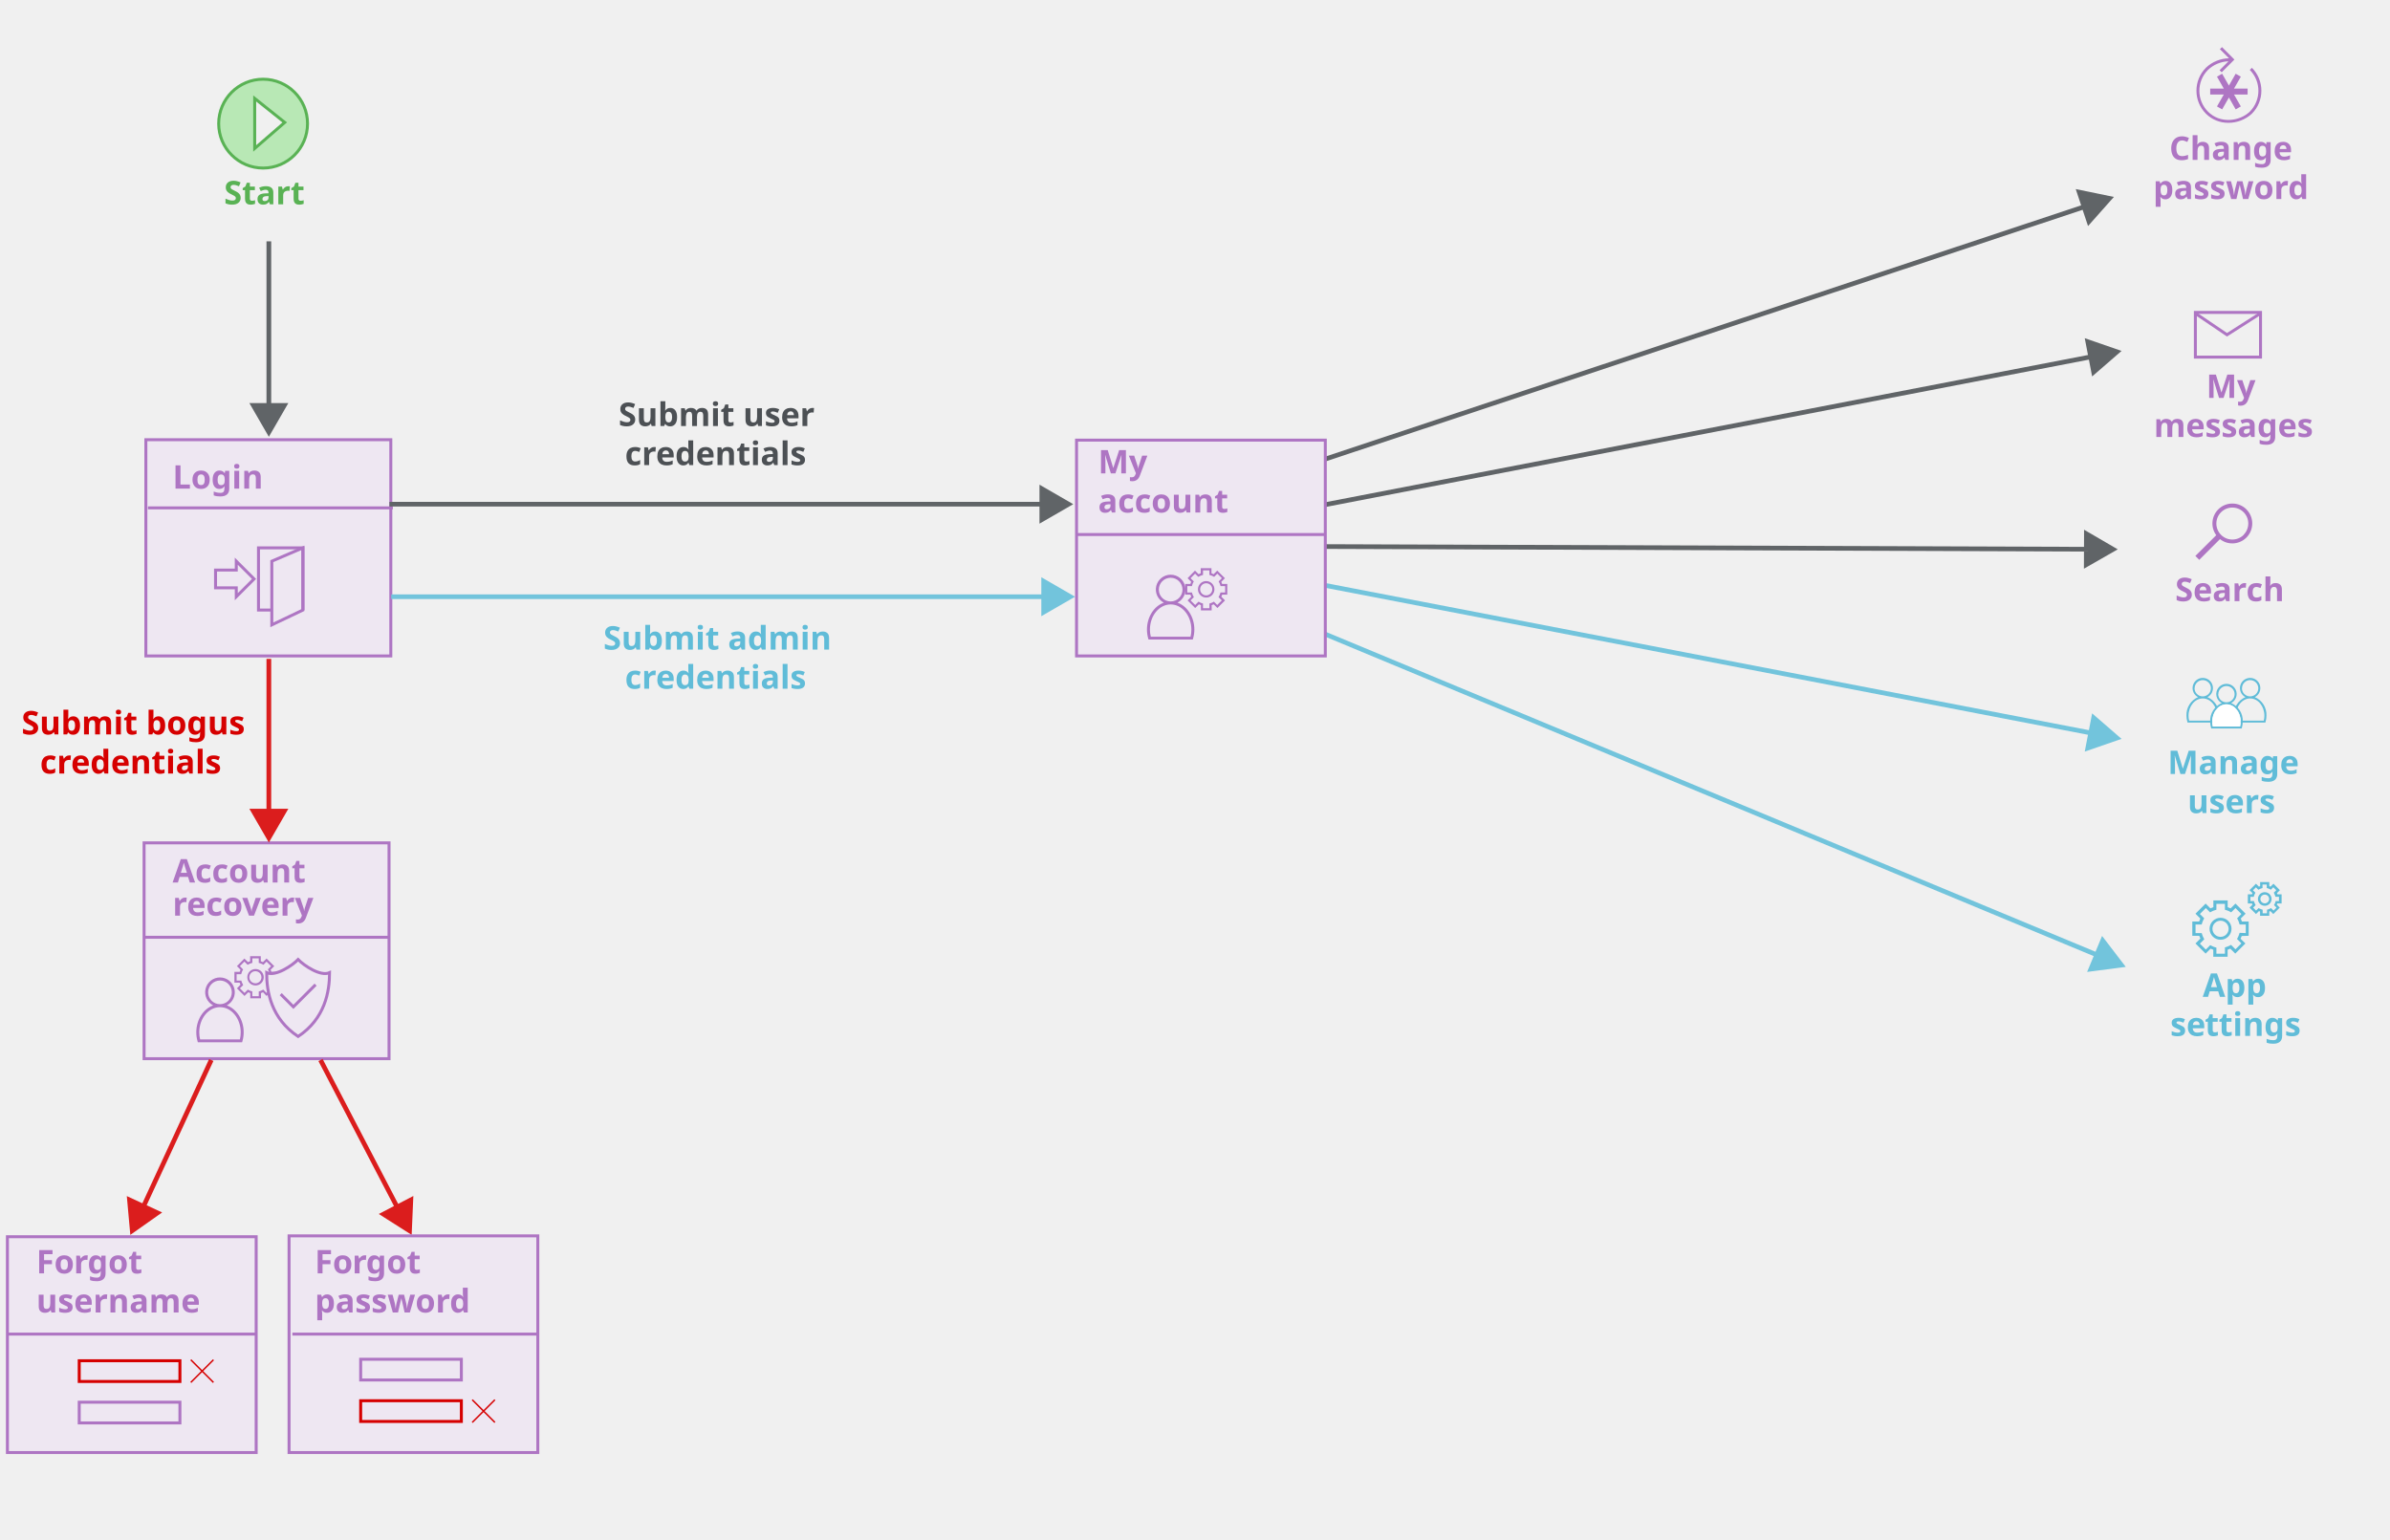
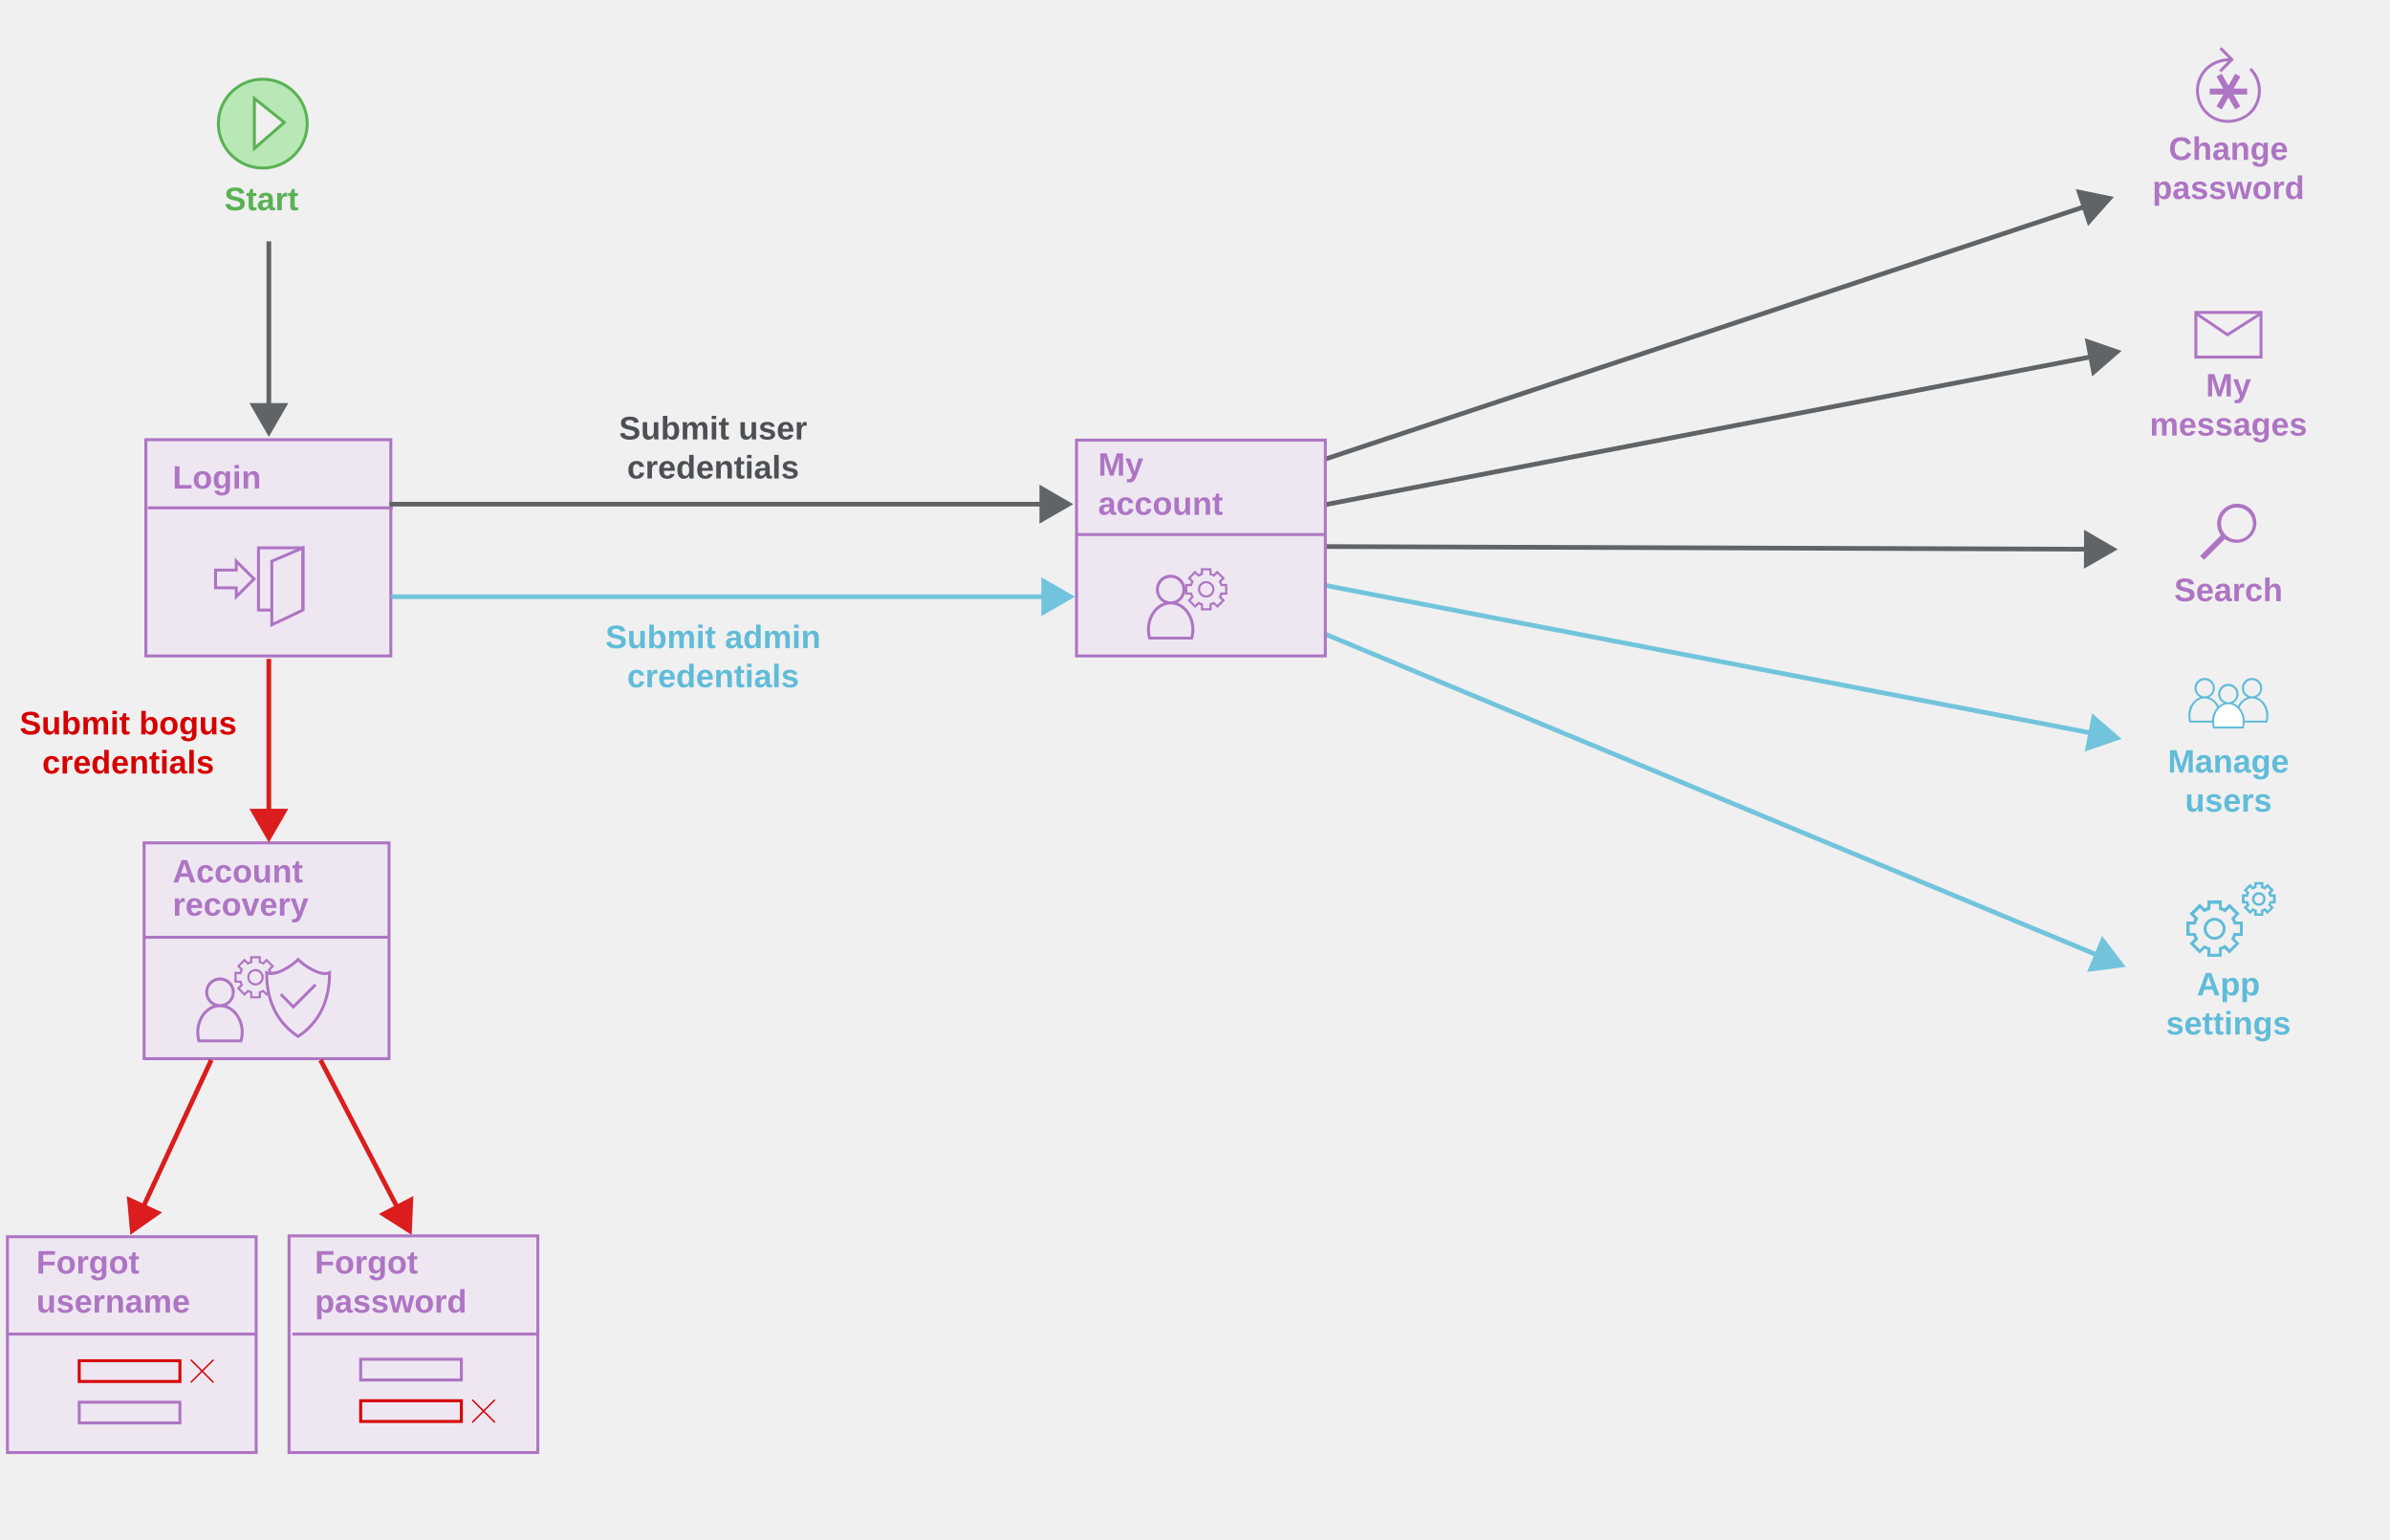
<svg xmlns="http://www.w3.org/2000/svg" width="807" height="520" viewBox="0 0 807 520">
-   <g>
-     <path d="M88.84,26.75a15,15,0,1,0,15,15A15,15,0,0,0,88.84,26.75ZM86,50.13V33.24l10.14,8.1Z" fill="#b8e8b5" stroke="#59b254" stroke-miterlimit="10" />
-     <polygon points="89.98 81.5 89.98 136.11 84.2 136.11 90.78 147.5 97.36 136.11 91.57 136.11 91.57 81.5 89.98 81.5" fill="#606467" />
-     <rect x="49.25" y="148.48" width="82.71" height="73.02" fill="#eee7f2" stroke="#ae75c3" stroke-miterlimit="10" />
-     <line x1="49.95" y1="171.5" x2="132.65" y2="171.5" fill="none" stroke="#ae75c3" stroke-miterlimit="10" />
-     <g>
-       <polyline points="91.78 206 87.28 206 87.28 185 102.28 185 102.28 206" fill="none" stroke="#ae75c3" stroke-miterlimit="10" />
-       <polygon points="102.28 206 91.78 211 91.78 189.5 102.28 185 102.28 206" fill="none" stroke="#ae75c3" stroke-miterlimit="10" />
-       <polygon points="79.78 189.5 85.78 195.5 79.78 201.5 79.78 198.5 72.78 198.5 72.78 192.5 79.78 192.5 79.78 189.5" fill="none" stroke="#ae75c3" stroke-miterlimit="10" />
-     </g>
-     <rect x="48.65" y="284.62" width="82.71" height="72.88" fill="#eee7f2" stroke="#ae75c3" stroke-miterlimit="10" />
-     <line x1="48.65" y1="316.5" x2="131.36" y2="316.5" fill="none" stroke="#ae75c3" stroke-miterlimit="10" />
-     <g>
-       <path d="M93.4,331.81v-3.62H91.66a4.51,4.51,0,0,0-.29-.72l1.23-1.22L90,323.68l-1.21,1.22a6.66,6.66,0,0,0-.73-.31v-1.71H84.46v1.71a5.78,5.78,0,0,0-.72.31l-1.22-1.22L80,326.25l1.22,1.22a5.7,5.7,0,0,0-.29.72H79.15v3.62h1.76a5.42,5.42,0,0,0,.29.7L80,333.75l2.56,2.57,1.26-1.25c.22.1.45.2.68.28v1.77h3.63v-1.77a7.1,7.1,0,0,0,.69-.28L90,336.32l2.57-2.57-1.25-1.24a4.7,4.7,0,0,0,.29-.7Zm-2.3-.73-.08.27a4.58,4.58,0,0,1-.44,1l-.13.24,1.11,1.11L90,335.29l-1.12-1.13-.24.14a5,5,0,0,1-1,.42l-.27.08v1.59H85.2V334.8l-.27-.08a5,5,0,0,1-1-.42l-.24-.14-1.13,1.13L81,333.75l1.12-1.11L82,332.4a5.69,5.69,0,0,1-.44-1l-.07-.27H79.89v-2.16h1.55l.08-.27a4.79,4.79,0,0,1,.43-1.07l.14-.24L81,326.25l1.53-1.54,1.09,1.09.24-.13a4.65,4.65,0,0,1,1.08-.45l.27-.08v-1.53h2.16v1.53l.27.08a4.55,4.55,0,0,1,1.07.44l.25.14L90,324.71l1.53,1.54-1.09,1.09.13.24a4.81,4.81,0,0,1,.44,1.07l.07.27h1.56v2.16Z" fill="#ae75c3" />
-       <path d="M86.28,327.22A2.78,2.78,0,1,0,89.06,330,2.79,2.79,0,0,0,86.28,327.22Zm0,4.83a2.05,2.05,0,1,1,2-2.05A2.05,2.05,0,0,1,86.28,332.05Z" fill="#ae75c3" />
-     </g>
-     <path d="M76.59,339.5a5,5,0,1,0-4.62,0c-3.29,1.18-5.69,4.81-5.69,9.1a11.26,11.26,0,0,0,.42,3l.11.36H81.75l.1-.36a10.89,10.89,0,0,0,.43-3C82.28,344.31,79.88,340.68,76.59,339.5Zm-6.31-4.4a4,4,0,1,1,4,4A4,4,0,0,1,70.28,335.1ZM81,351H67.57a10.3,10.3,0,0,1-.29-2.4c0-4.69,3.14-8.5,7-8.5s7,3.81,7,8.5A10.3,10.3,0,0,1,81,351Z" fill="#ae75c3" />
-     <polygon points="89.98 222.5 89.98 273.11 84.2 273.11 90.78 284.5 97.36 273.11 91.57 273.11 91.57 222.5 89.98 222.5" fill="#db1d1d" />
-     <polygon points="70.61 357.61 48.07 406.33 42.82 403.9 44 417 54.75 409.42 49.51 407 72.06 358.28 70.61 357.61" fill="#db1d1d" />
-     <polygon points="107.52 358.31 133.03 407.26 127.9 409.94 139 417 139.57 403.86 134.44 406.53 108.93 357.58 107.52 358.31" fill="#db1d1d" />
-     <rect x="2.5" y="417.62" width="84" height="72.88" fill="#eee7f2" stroke="#ae75c3" stroke-miterlimit="10" />
-     <line x1="2.5" y1="450.5" x2="86.5" y2="450.5" fill="none" stroke="#ae75c3" stroke-miterlimit="10" />
-     <rect x="26.75" y="459.5" width="34" height="7" fill="none" stroke="#d60000" stroke-miterlimit="10" />
-     <rect x="26.75" y="473.5" width="34" height="7" fill="none" stroke="#ae75c3" stroke-miterlimit="10" />
-     <polygon points="72.25 459.35 71.9 459 68.25 462.65 64.6 459 64.25 459.35 67.9 463 64.25 466.65 64.6 467 68.25 463.35 71.9 467 72.25 466.65 68.6 463 72.25 459.35" fill="#d60000" />
-     <rect x="97.6" y="417.33" width="84" height="73.17" fill="#eee7f2" stroke="#ae75c3" stroke-miterlimit="10" />
-     <line x1="98.73" y1="450.5" x2="181.6" y2="450.5" fill="none" stroke="#ae75c3" stroke-miterlimit="10" />
-     <rect x="121.78" y="473" width="34" height="7" fill="none" stroke="#d60000" stroke-miterlimit="10" />
-     <rect x="121.78" y="459" width="34" height="7" fill="none" stroke="#ae75c3" stroke-miterlimit="10" />
-     <polygon points="167.28 480.15 166.93 480.5 163.28 476.85 159.63 480.5 159.28 480.15 162.93 476.5 159.28 472.85 159.63 472.5 163.28 476.15 166.93 472.5 167.28 472.85 163.63 476.5 167.28 480.15" fill="#d60000" />
-     <polygon points="131.5 171.04 350.99 171.04 350.99 176.83 362.39 170.25 350.99 163.67 350.99 169.46 131.5 169.46 131.5 171.04" fill="#606467" />
-     <polygon points="132.11 202.29 351.61 202.29 351.61 208.08 363 201.5 351.61 194.92 351.61 200.71 132.11 200.71 132.11 202.29" fill="#72c4dc" />
-     <polygon points="430.85 195.28 705.02 248.12 703.93 253.8 716.36 249.5 706.42 240.89 705.33 246.56 431.15 193.72 430.85 195.28" fill="#72c4dc" />
-     <polygon points="431.2 208.23 706.95 322.86 704.73 328.2 717.78 326.5 709.78 316.05 707.56 321.39 431.81 206.77 431.2 208.23" fill="#72c4dc" />
-     <polygon points="431 185.29 703.67 186.25 703.65 192.04 715.07 185.5 703.7 178.88 703.68 184.67 431 183.71 431 185.29" fill="#606467" />
-     <polygon points="431.65 174.28 705.33 121.44 706.42 127.12 716.36 118.5 703.93 114.2 705.02 119.88 431.35 172.72 431.65 174.28" fill="#606467" />
-     <polygon points="431.25 161.25 703.21 70.85 705.04 76.33 713.77 66.5 700.89 63.85 702.71 69.34 430.75 159.75 431.25 161.25" fill="#606467" />
-     <g>
-       <path d="M100.66,350c9.07-6,10.62-15.16,10.62-21.55-3,1.4-8.58-2.35-10.62-4.44-1.94,2-7.59,5.84-10.62,4.44C90,334.83,91.58,344,100.66,350Z" fill="#eee7f2" stroke="#ae75c3" stroke-miterlimit="10" />
-       <polyline points="94.78 335.71 99.06 340 106.56 332.5" fill="#eee7f2" stroke="#ae75c3" stroke-miterlimit="10" />
-     </g>
-     <rect x="363.5" y="148.62" width="84" height="72.88" fill="#eee7f2" stroke="#ae75c3" stroke-miterlimit="10" />
-     <line x1="363.5" y1="180.5" x2="447.5" y2="180.5" fill="none" stroke="#ae75c3" stroke-miterlimit="10" />
-     <g>
-       <path d="M414.4,200.81v-3.62h-1.74a4.51,4.51,0,0,0-.29-.72l1.23-1.22L411,192.68l-1.21,1.22a6.66,6.66,0,0,0-.73-.31v-1.71h-3.63v1.71a5.78,5.78,0,0,0-.72.31l-1.22-1.22L401,195.25l1.22,1.22a5.7,5.7,0,0,0-.29.72h-1.74v3.62h1.76a5.42,5.42,0,0,0,.29.7L401,202.75l2.56,2.57,1.26-1.25c.22.1.45.2.68.28v1.77h3.63v-1.77a7.1,7.1,0,0,0,.69-.28l1.25,1.25,2.57-2.57-1.25-1.24a4.7,4.7,0,0,0,.29-.7Zm-2.3-.73-.08.27a4.58,4.58,0,0,1-.44,1.05l-.13.24,1.11,1.11L411,204.29l-1.12-1.13-.24.14a5,5,0,0,1-1,.42l-.27.08v1.59H406.2V203.8l-.27-.08a5,5,0,0,1-1-.42l-.24-.14-1.13,1.13L402,202.75l1.12-1.11-.14-.24a5.69,5.69,0,0,1-.44-1.05l-.07-.27h-1.57v-2.16h1.55l.08-.27a4.79,4.79,0,0,1,.43-1.07l.14-.24-1.1-1.09,1.53-1.54,1.09,1.09.24-.13a4.65,4.65,0,0,1,1.08-.45l.27-.08v-1.53h2.16v1.53l.27.08a4.55,4.55,0,0,1,1.07.44l.25.14,1.08-1.09,1.53,1.54-1.09,1.09.13.24a4.81,4.81,0,0,1,.44,1.07l.07.27h1.56v2.16Z" fill="#ae75c3" />
-       <path d="M407.28,196.22a2.78,2.78,0,1,0,2.78,2.78A2.79,2.79,0,0,0,407.28,196.22Zm0,4.83a2.05,2.05,0,1,1,2.05-2.05A2.05,2.05,0,0,1,407.28,201.05Z" fill="#ae75c3" />
-     </g>
-     <path d="M397.59,203.5a5,5,0,1,0-4.62,0c-3.29,1.18-5.69,4.81-5.69,9.1a11.26,11.26,0,0,0,.42,3l.11.36h14.94l.1-.36a10.89,10.89,0,0,0,.43-3C403.28,208.31,400.88,204.68,397.59,203.5Zm-6.31-4.4a4,4,0,1,1,4,4A4,4,0,0,1,391.28,199.1ZM402,215H388.57a10.3,10.3,0,0,1-.29-2.4c0-4.69,3.14-8.5,7-8.5s7,3.81,7,8.5A10.3,10.3,0,0,1,402,215Z" fill="#ae75c3" />
-     <path d="M760.37,22.9l-.71.71a10,10,0,0,1,0,14.09c-3.5,3.33-10,4.13-14.12,0a10,10,0,0,1,0-14.1,10.55,10.55,0,0,1,6.92-2.9l-3,3,.71.71,4.3-4.3-4.2-4.2-.71.7,3.07,3.07a11.6,11.6,0,0,0-7.78,3.19,11,11,0,0,0,0,15.52,10.56,10.56,0,0,0,7.57,3.08,11.7,11.7,0,0,0,7.94-3.07,11,11,0,0,0,0-15.53Z" fill="#ae75c3" />
-     <polygon points="758.92 29.92 754.33 29.92 756.63 25.89 754.89 24.9 752.61 28.9 750.32 24.9 748.58 25.89 750.88 29.92 746.29 29.92 746.29 31.92 750.88 31.92 748.58 35.94 750.32 36.94 752.61 32.93 754.89 36.94 756.63 35.94 754.33 31.92 758.92 31.92 758.92 29.92" fill="#ae75c3" />
-     <polygon points="763.28 120.59 741.28 120.59 741.28 108.96 741.28 105.5 763.28 105.5 763.28 120.59" fill="none" stroke="#ae75c3" stroke-miterlimit="10" />
-     <polyline points="763.28 105.81 751.96 113.04 741.28 105.81" fill="none" stroke="#ae75c3" stroke-miterlimit="10" />
-     <path d="M758.52,172a6.73,6.73,0,0,0-10.19,8.73l-7.05,7,1.31,1.32,7-7a6.73,6.73,0,0,0,8.9-10.07Zm-.93,8.61a5.4,5.4,0,1,1,0-7.63A5.39,5.39,0,0,1,757.59,180.56Z" fill="#ae75c3" />
-     <g>
-       <path d="M745.37,235.41a3.44,3.44,0,1,0-3.18,0,6.49,6.49,0,0,0-3.91,6.25,7.81,7.81,0,0,0,.29,2.09l.07.25h10.27l.08-.25a7.81,7.81,0,0,0,.29-2.09A6.49,6.49,0,0,0,745.37,235.41Zm-4.34-3a2.75,2.75,0,1,1,2.75,2.75A2.75,2.75,0,0,1,741,232.38Zm7.36,10.93h-9.22a6.59,6.59,0,0,1-.2-1.65c0-3.22,2.15-5.84,4.81-5.84s4.81,2.62,4.81,5.84A7.09,7.09,0,0,1,748.39,243.31Z" fill="#60bcd8" />
-       <path d="M761.37,235.41a3.44,3.44,0,1,0-3.18,0,6.49,6.49,0,0,0-3.91,6.25,7.81,7.81,0,0,0,.29,2.09l.07.25h10.27l.08-.25a7.81,7.81,0,0,0,.29-2.09A6.49,6.49,0,0,0,761.37,235.41Zm-4.34-3a2.75,2.75,0,1,1,2.75,2.75A2.75,2.75,0,0,1,757,232.38Zm7.36,10.93h-9.22a6.59,6.59,0,0,1-.2-1.65c0-3.22,2.15-5.84,4.81-5.84s4.81,2.62,4.81,5.84A7.09,7.09,0,0,1,764.39,243.31Z" fill="#60bcd8" />
-       <path d="M753.37,237.41a3.44,3.44,0,1,0-3.18,0,6.49,6.49,0,0,0-3.91,6.25,7.81,7.81,0,0,0,.29,2.09l.07.25h10.27l.08-.25a7.81,7.81,0,0,0,.29-2.09A6.49,6.49,0,0,0,753.37,237.41Zm-4.34-3a2.75,2.75,0,1,1,2.75,2.75A2.75,2.75,0,0,1,749,234.38Zm7.36,10.93h-9.22a6.59,6.59,0,0,1-.2-1.65c0-3.22,2.15-5.84,4.81-5.84s4.81,2.62,4.81,5.84A7.09,7.09,0,0,1,756.39,245.31Z" fill="#60bcd8" />
-       <path d="M756.39,245.31h-9.22a6.59,6.59,0,0,1-.2-1.65c0-3.22,2.15-5.84,4.81-5.84s4.81,2.62,4.81,5.84A7.09,7.09,0,0,1,756.39,245.31Z" fill="#fff" />
-     </g>
-     <g>
-       <path d="M759.28,316v-4.83H757a8,8,0,0,0-.39-1l1.64-1.63-3.43-3.42-1.62,1.62a6.71,6.71,0,0,0-1-.4v-2.29h-4.84v2.29a6.82,6.82,0,0,0-1,.4l-1.62-1.62-3.42,3.42,1.63,1.63a10.09,10.09,0,0,0-.38,1h-2.32V316h2.34a7.61,7.61,0,0,0,.39.93l-1.66,1.66,3.42,3.42,1.68-1.67a6.66,6.66,0,0,0,.91.37v2.37h4.84v-2.37a7.22,7.22,0,0,0,.91-.37l1.67,1.67,3.43-3.42L756.54,317a7.61,7.61,0,0,0,.39-.93Zm-3.07-1-.1.35a6.92,6.92,0,0,1-.59,1.4l-.18.32,1.48,1.49-2,2-1.49-1.5-.32.18a6.55,6.55,0,0,1-1.39.57l-.36.1v2.13h-2.88V320l-.36-.1a6.55,6.55,0,0,1-1.39-.57l-.32-.18-1.5,1.5-2-2,1.49-1.49-.18-.32a6.39,6.39,0,0,1-.59-1.4l-.1-.35h-2.09v-2.89h2.07l.1-.36a6.83,6.83,0,0,1,.58-1.42l.18-.32-1.46-1.46,2-2,1.45,1.45.32-.18a6.09,6.09,0,0,1,1.44-.6l.36-.1v-2h2.88v2l.36.1a6.63,6.63,0,0,1,1.43.59l.32.19,1.45-1.45,2,2-1.45,1.46.18.32a6.8,6.8,0,0,1,.57,1.42l.1.36h2.08v2.89Z" fill="#60bcd8" />
-       <path d="M749.78,309.92a3.71,3.71,0,1,0,3.71,3.71A3.71,3.71,0,0,0,749.78,309.92Zm0,6.44a2.73,2.73,0,1,1,2.73-2.73A2.73,2.73,0,0,1,749.78,316.36Z" fill="#60bcd8" />
-     </g>
-     <g>
-       <path d="M770.4,305.1V302H769a3.56,3.56,0,0,0-.17-.41l1-1-2.18-2.18-1,1c-.13-.07-.27-.12-.41-.18v-1.37h-3.09v1.37c-.14.06-.28.11-.41.18l-1-1-2.18,2.18,1,1c-.06.14-.12.27-.17.41H759v3.08h1.41c0,.14.1.27.16.4l-1,1,2.18,2.18,1-1a3,3,0,0,0,.38.15v1.43h3.09v-1.43a2.5,2.5,0,0,0,.38-.15l1,1,2.18-2.18-1-1c.06-.13.11-.26.16-.4Zm-2-.82-.09.3a3.66,3.66,0,0,1-.33.79l-.15.27.85.85-1,1-.86-.85-.27.15a4.12,4.12,0,0,1-.78.32l-.3.08v1.22H764v-1.22l-.3-.08a4,4,0,0,1-.79-.32l-.27-.15-.86.85-1-1,.85-.85-.16-.27a3.89,3.89,0,0,1-.33-.79l-.08-.3h-1.2v-1.44H761l.08-.3a3.62,3.62,0,0,1,.33-.81l.15-.27-.83-.83,1-1,.83.83.27-.15a3.46,3.46,0,0,1,.82-.34l.3-.09V298.7h1.44v1.16l.29.09a3.46,3.46,0,0,1,.82.34l.27.15.83-.83,1,1-.84.83.15.27a4.05,4.05,0,0,1,.33.81l.08.3h1.19v1.44Z" fill="#60bcd8" />
-       <path d="M764.72,301.27a2.3,2.3,0,1,0,2.29,2.29A2.3,2.3,0,0,0,764.72,301.27Zm1.47,2.29a1.48,1.48,0,1,1-1.47-1.47A1.47,1.47,0,0,1,766.19,303.56Z" fill="#60bcd8" />
-     </g>
-     <text transform="translate(7.27 248)" font-size="11" fill="#d60000" font-family="DroidSans-Bold, Droid Sans" font-weight="700">Submit bogus<tspan x="6.25" y="13.2">credentials</tspan>
-     </text>
-     <text transform="translate(732.49 54)" font-size="11" fill="#ae75c3" font-family="DroidSans-Bold, Droid Sans" font-weight="700">Change<tspan x="-5.46" y="13.2">password</tspan>
-     </text>
-     <text transform="translate(734.46 203)" font-size="11" fill="#ae75c3" font-family="DroidSans-Bold, Droid Sans" font-weight="700">Search</text>
-     <text transform="translate(75.64 69)" font-size="11" fill="#59b254" font-family="DroidSans-Bold, Droid Sans" font-weight="700">Start</text>
-     <text transform="translate(58.28 165)" font-size="11" fill="#ae75c3" font-family="DroidSans-Bold, Droid Sans" font-weight="700">Login</text>
-     <text transform="translate(58.28 298)" font-size="11" fill="#ae75c3" font-family="DroidSans-Bold, Droid Sans" font-weight="700">Account<tspan x="0" y="11.2">recovery</tspan>
-     </text>
-     <text transform="translate(12.25 430)" font-size="11" fill="#ae75c3" font-family="DroidSans-Bold, Droid Sans" font-weight="700">Fo<tspan x="12.63" y="0" letter-spacing="-0.01em">r</tspan>
-       <tspan x="17.29" y="0">got</tspan>
-       <tspan x="0" y="13.2">username</tspan>
-     </text>
-     <text transform="translate(106.28 430)" font-size="11" fill="#ae75c3" font-family="DroidSans-Bold, Droid Sans" font-weight="700">Fo<tspan x="12.63" y="0" letter-spacing="-0.01em">r</tspan>
-       <tspan x="17.29" y="0">got</tspan>
-       <tspan x="0" y="13.2">password</tspan>
-     </text>
-     <text transform="translate(370.78 159.86)" font-size="11" fill="#ae75c3" font-family="DroidSans-Bold, Droid Sans" font-weight="700">My <tspan x="0" y="13.2">account</tspan>
-     </text>
-     <text transform="translate(744.96 134.36)" font-size="11" fill="#ae75c3" font-family="DroidSans-Bold, Droid Sans" font-weight="700">My <tspan x="-17.71" y="13.2">messages</tspan>
-     </text>
-     <text transform="translate(731.93 261.36)" font-size="11" fill="#60bcd8" font-family="DroidSans-Bold, Droid Sans" font-weight="700">Manage <tspan x="6.7" y="13.2">users</tspan>
-     </text>
-     <text transform="translate(743.77 336.61)" font-size="11" fill="#60bcd8" font-family="DroidSans-Bold, Droid Sans" font-weight="700">App <tspan x="-10.99" y="13.2">se</tspan>
-       <tspan x="0.69" y="13.2" letter-spacing="0.01em">t</tspan>
-       <tspan x="5.35" y="13.2">tings</tspan>
-     </text>
-     <text transform="translate(208.86 143.86)" font-size="11" fill="#4c5054" font-family="DroidSans-Bold, Droid Sans" font-weight="700">Submit user <tspan x="2.16" y="13.2">credentials</tspan>
-     </text>
-     <text transform="translate(203.73 219.36)" font-size="11" fill="#60bcd8" font-family="DroidSans-Bold, Droid Sans" font-weight="700">Submit admin <tspan x="7.29" y="13.2">credentials</tspan>
-     </text>
-   </g>
+   <path d="M88.73,26.75a15,15,0,1,0,15,15A15,15,0,0,0,88.73,26.75ZM85.89,50.13V33.24L96,41.34Z" fill="#b8e8b5" stroke="#59b254" stroke-miterlimit="10" />
+   <polygon points="89.98 81.5 89.98 136.11 84.2 136.11 90.78 147.5 97.36 136.11 91.57 136.11 91.57 81.5 89.98 81.5" fill="#606467" />
+   <rect x="49.25" y="148.48" width="82.71" height="73.02" fill="#eee7f2" stroke="#ae75c3" stroke-miterlimit="10" />
+   <line x1="49.95" y1="171.5" x2="132.65" y2="171.5" fill="none" stroke="#ae75c3" stroke-miterlimit="10" />
+   <polyline points="91.78 206 87.28 206 87.28 185 102.28 185 102.28 206" fill="none" stroke="#ae75c3" stroke-miterlimit="10" />
+   <polygon points="102.28 206 91.78 211 91.78 189.5 102.28 185 102.28 206" fill="none" stroke="#ae75c3" stroke-miterlimit="10" />
+   <polygon points="79.78 189.5 85.78 195.5 79.78 201.5 79.78 198.5 72.78 198.5 72.78 192.5 79.78 192.5 79.78 189.5" fill="none" stroke="#ae75c3" stroke-miterlimit="10" />
+   <rect x="48.65" y="284.62" width="82.71" height="72.88" fill="#eee7f2" stroke="#ae75c3" stroke-miterlimit="10" />
+   <line x1="48.65" y1="316.5" x2="131.36" y2="316.5" fill="none" stroke="#ae75c3" stroke-miterlimit="10" />
+   <path d="M93.4,331.81v-3.62H91.66a4.51,4.51,0,0,0-.29-.72l1.23-1.22L90,323.68l-1.21,1.22a6.66,6.66,0,0,0-.73-.31v-1.71H84.46v1.71a5.78,5.78,0,0,0-.72.31l-1.22-1.22L80,326.25l1.22,1.22a5.7,5.7,0,0,0-.29.72H79.15v3.62h1.76a5.42,5.42,0,0,0,.29.7L80,333.75l2.56,2.57,1.26-1.25c.22.1.45.2.68.28v1.77h3.63v-1.77a7.1,7.1,0,0,0,.69-.28L90,336.32l2.57-2.57-1.25-1.24a4.7,4.7,0,0,0,.29-.7Zm-2.3-.73-.08.27a4.58,4.58,0,0,1-.44,1l-.13.24,1.11,1.11L90,335.29l-1.12-1.13-.24.14a5,5,0,0,1-1,.42l-.27.08v1.59H85.2V334.8l-.27-.08a5,5,0,0,1-1-.42l-.24-.14-1.13,1.13L81,333.75l1.12-1.11L82,332.4a5.69,5.69,0,0,1-.44-1l-.07-.27H79.89v-2.16h1.55l.08-.27a4.79,4.79,0,0,1,.43-1.07l.14-.24L81,326.25l1.53-1.54,1.09,1.09.24-.13a4.65,4.65,0,0,1,1.08-.45l.27-.08v-1.53h2.16v1.53l.27.08a4.55,4.55,0,0,1,1.07.44l.25.14L90,324.71l1.53,1.54-1.09,1.09.13.24a4.81,4.81,0,0,1,.44,1.07l.07.27h1.56v2.16Z" fill="#ae75c3" />
+   <path d="M86.28,327.22A2.78,2.78,0,1,0,89.06,330,2.79,2.79,0,0,0,86.28,327.22Zm0,4.83a2.05,2.05,0,1,1,2-2.05A2.05,2.05,0,0,1,86.28,332.05Z" fill="#ae75c3" />
+   <path d="M76.59,339.5a5,5,0,1,0-4.62,0c-3.29,1.18-5.69,4.81-5.69,9.1a11.26,11.26,0,0,0,.42,3l.11.36H81.75l.1-.36a10.89,10.89,0,0,0,.43-3C82.28,344.31,79.88,340.68,76.59,339.5Zm-6.31-4.4a4,4,0,1,1,4,4A4,4,0,0,1,70.28,335.1ZM81,351H67.57a10.3,10.3,0,0,1-.29-2.4c0-4.69,3.14-8.5,7-8.5s7,3.81,7,8.5A10.3,10.3,0,0,1,81,351Z" fill="#ae75c3" />
+   <polygon points="89.98 222.5 89.98 273.11 84.2 273.11 90.78 284.5 97.36 273.11 91.57 273.11 91.57 222.5 89.98 222.5" fill="#db1d1d" />
+   <polygon points="70.61 357.61 48.07 406.33 42.82 403.9 44 417 54.75 409.42 49.51 407 72.06 358.28 70.61 357.61" fill="#db1d1d" />
+   <polygon points="107.52 358.31 133.03 407.26 127.9 409.94 139 417 139.57 403.86 134.44 406.53 108.93 357.58 107.52 358.31" fill="#db1d1d" />
+   <rect x="2.5" y="417.62" width="84" height="72.88" fill="#eee7f2" stroke="#ae75c3" stroke-miterlimit="10" />
+   <line x1="2.5" y1="450.5" x2="86.5" y2="450.5" fill="none" stroke="#ae75c3" stroke-miterlimit="10" />
+   <rect x="26.75" y="459.5" width="34" height="7" fill="none" stroke="#d60000" stroke-miterlimit="10" />
+   <rect x="26.75" y="473.5" width="34" height="7" fill="none" stroke="#ae75c3" stroke-miterlimit="10" />
+   <polygon points="72.25 459.35 71.9 459 68.25 462.65 64.6 459 64.25 459.35 67.9 463 64.25 466.65 64.6 467 68.25 463.35 71.9 467 72.25 466.65 68.6 463 72.25 459.35" fill="#d60000" />
+   <rect x="97.6" y="417.33" width="84" height="73.17" fill="#eee7f2" stroke="#ae75c3" stroke-miterlimit="10" />
+   <line x1="98.73" y1="450.5" x2="181.6" y2="450.5" fill="none" stroke="#ae75c3" stroke-miterlimit="10" />
+   <rect x="121.78" y="473" width="34" height="7" fill="none" stroke="#d60000" stroke-miterlimit="10" />
+   <rect x="121.78" y="459" width="34" height="7" fill="none" stroke="#ae75c3" stroke-miterlimit="10" />
+   <polygon points="167.28 480.15 166.93 480.5 163.28 476.85 159.63 480.5 159.28 480.15 162.93 476.5 159.28 472.85 159.63 472.5 163.28 476.15 166.93 472.5 167.28 472.85 163.63 476.5 167.28 480.15" fill="#d60000" />
+   <polygon points="131.5 171.04 350.99 171.04 350.99 176.83 362.39 170.25 350.99 163.67 350.99 169.46 131.5 169.46 131.5 171.04" fill="#606467" />
+   <polygon points="132.11 202.29 351.61 202.29 351.61 208.08 363 201.5 351.61 194.92 351.61 200.71 132.11 200.71 132.11 202.29" fill="#72c4dc" />
+   <polygon points="430.85 195.28 705.02 248.12 703.93 253.8 716.36 249.5 706.42 240.89 705.33 246.56 431.15 193.72 430.85 195.28" fill="#72c4dc" />
+   <polygon points="431.2 208.23 706.95 322.86 704.73 328.2 717.78 326.5 709.78 316.05 707.56 321.39 431.81 206.77 431.2 208.23" fill="#72c4dc" />
+   <polygon points="431 185.29 703.67 186.25 703.65 192.04 715.07 185.5 703.7 178.88 703.68 184.67 431 183.71 431 185.29" fill="#606467" />
+   <polygon points="431.65 174.28 705.33 121.44 706.42 127.12 716.36 118.5 703.93 114.2 705.02 119.88 431.35 172.72 431.65 174.28" fill="#606467" />
+   <polygon points="431.25 161.25 703.21 70.85 705.04 76.33 713.77 66.5 700.89 63.85 702.71 69.34 430.75 159.75 431.25 161.25" fill="#606467" />
+   <path d="M100.66,350c9.07-6,10.62-15.16,10.62-21.55-3,1.4-8.58-2.35-10.62-4.44-1.94,2-7.59,5.84-10.62,4.44C90,334.83,91.58,344,100.66,350Z" fill="#eee7f2" stroke="#ae75c3" stroke-miterlimit="10" />
+   <polyline points="94.78 335.71 99.06 340 106.56 332.5" fill="#eee7f2" stroke="#ae75c3" stroke-miterlimit="10" />
+   <rect x="363.5" y="148.62" width="84" height="72.88" fill="#eee7f2" stroke="#ae75c3" stroke-miterlimit="10" />
+   <line x1="363.5" y1="180.5" x2="447.5" y2="180.5" fill="none" stroke="#ae75c3" stroke-miterlimit="10" />
+   <path d="M414.4,200.81v-3.62h-1.74a4.51,4.51,0,0,0-.29-.72l1.23-1.22L411,192.68l-1.21,1.22a6.66,6.66,0,0,0-.73-.31v-1.71h-3.63v1.71a5.78,5.78,0,0,0-.72.31l-1.22-1.22L401,195.25l1.22,1.22a5.7,5.7,0,0,0-.29.72h-1.74v3.62h1.76a5.42,5.42,0,0,0,.29.7L401,202.75l2.56,2.57,1.26-1.25c.22.1.45.2.68.28v1.77h3.63v-1.77a7.1,7.1,0,0,0,.69-.28l1.25,1.25,2.57-2.57-1.25-1.24a4.7,4.7,0,0,0,.29-.7Zm-2.3-.73-.08.27a4.58,4.58,0,0,1-.44,1.05l-.13.24,1.11,1.11L411,204.29l-1.12-1.13-.24.14a5,5,0,0,1-1,.42l-.27.08v1.59H406.2V203.8l-.27-.08a5,5,0,0,1-1-.42l-.24-.14-1.13,1.13L402,202.75l1.12-1.11-.14-.24a5.69,5.69,0,0,1-.44-1.05l-.07-.27h-1.57v-2.16h1.55l.08-.27a4.79,4.79,0,0,1,.43-1.07l.14-.24-1.1-1.09,1.53-1.54,1.09,1.09.24-.13a4.65,4.65,0,0,1,1.08-.45l.27-.08v-1.53h2.16v1.53l.27.08a4.55,4.55,0,0,1,1.07.44l.25.14,1.08-1.09,1.53,1.54-1.09,1.09.13.24a4.81,4.81,0,0,1,.44,1.07l.07.27h1.56v2.16Z" fill="#ae75c3" />
+   <path d="M407.28,196.22a2.78,2.78,0,1,0,2.78,2.78A2.79,2.79,0,0,0,407.28,196.22Zm0,4.83a2.05,2.05,0,1,1,2.05-2.05A2.05,2.05,0,0,1,407.28,201.05Z" fill="#ae75c3" />
+   <path d="M397.59,203.5a5,5,0,1,0-4.62,0c-3.29,1.18-5.69,4.81-5.69,9.1a11.26,11.26,0,0,0,.42,3l.11.36h14.94l.1-.36a10.89,10.89,0,0,0,.43-3C403.28,208.31,400.88,204.68,397.59,203.5Zm-6.31-4.4a4,4,0,1,1,4,4A4,4,0,0,1,391.28,199.1ZM402,215H388.57a10.3,10.3,0,0,1-.29-2.4c0-4.69,3.14-8.5,7-8.5s7,3.81,7,8.5A10.3,10.3,0,0,1,402,215Z" fill="#ae75c3" />
+   <path d="M760.21,22.9l-.71.71a10,10,0,0,1,0,14.09c-3.5,3.33-10,4.13-14.12,0a10,10,0,0,1,0-14.1,10.55,10.55,0,0,1,6.92-2.9l-3,3,.71.71,4.3-4.3-4.2-4.2-.71.7,3.07,3.07a11.6,11.6,0,0,0-7.78,3.19,11,11,0,0,0,0,15.52,10.56,10.56,0,0,0,7.57,3.08,11.7,11.7,0,0,0,7.94-3.07,11,11,0,0,0,0-15.53Z" fill="#ae75c3" />
+   <polygon points="758.76 29.92 754.17 29.92 756.47 25.89 754.74 24.9 752.45 28.9 750.16 24.9 748.42 25.89 750.72 29.92 746.13 29.92 746.13 31.92 750.72 31.92 748.42 35.94 750.16 36.94 752.45 32.93 754.74 36.94 756.47 35.94 754.17 31.92 758.76 31.92 758.76 29.92" fill="#ae75c3" />
+   <polygon points="763.45 120.59 741.45 120.59 741.45 108.96 741.45 105.5 763.45 105.5 763.45 120.59" fill="none" stroke="#ae75c3" stroke-miterlimit="10" />
+   <polyline points="763.45 105.81 752.13 113.04 741.45 105.81" fill="none" stroke="#ae75c3" stroke-miterlimit="10" />
+   <path d="M760.09,172a6.74,6.74,0,0,0-10.2,8.73l-7,7,1.32,1.32,7-7A6.74,6.74,0,0,0,760.09,172Zm-.93,8.61a5.4,5.4,0,1,1,0-7.63A5.39,5.39,0,0,1,759.16,180.56Z" fill="#ae75c3" />
+   <path d="M746,235.41a3.44,3.44,0,1,0-3.17,0,6.49,6.49,0,0,0-3.91,6.25,7.43,7.43,0,0,0,.29,2.09l.07.25h10.27l.07-.25a7.44,7.44,0,0,0,.3-2.09A6.5,6.5,0,0,0,746,235.41Zm-4.33-3a2.75,2.75,0,1,1,2.75,2.75A2.75,2.75,0,0,1,741.7,232.38Zm7.36,10.93h-9.23a7.09,7.09,0,0,1-.2-1.65c0-3.22,2.16-5.84,4.82-5.84s4.81,2.62,4.81,5.84A7.09,7.09,0,0,1,749.06,243.31Z" fill="#60bcd8" />
+   <path d="M762,235.41a3.44,3.44,0,1,0-3.17,0,6.49,6.49,0,0,0-3.91,6.25,7.43,7.43,0,0,0,.29,2.09l.07.25h10.27l.07-.25a7.44,7.44,0,0,0,.3-2.09A6.5,6.5,0,0,0,762,235.41Zm-4.33-3a2.75,2.75,0,1,1,2.75,2.75A2.75,2.75,0,0,1,757.7,232.38Zm7.36,10.93h-9.23a7.09,7.09,0,0,1-.2-1.65c0-3.22,2.16-5.84,4.82-5.84s4.81,2.62,4.81,5.84A7.09,7.09,0,0,1,765.06,243.31Z" fill="#60bcd8" />
+   <path d="M754,237.41a3.44,3.44,0,1,0-3.17,0,6.49,6.49,0,0,0-3.91,6.25,7.43,7.43,0,0,0,.29,2.09l.07.25h10.27l.07-.25a7.44,7.44,0,0,0,.3-2.09A6.5,6.5,0,0,0,754,237.41Zm-4.33-3a2.75,2.75,0,1,1,2.75,2.75A2.75,2.75,0,0,1,749.7,234.38Zm7.36,10.93h-9.23a7.09,7.09,0,0,1-.2-1.65c0-3.22,2.16-5.84,4.82-5.84s4.81,2.62,4.81,5.84A7.09,7.09,0,0,1,757.06,245.31Z" fill="#60bcd8" />
+   <path d="M757.06,245.31h-9.23a7.09,7.09,0,0,1-.2-1.65c0-3.22,2.16-5.84,4.82-5.84s4.81,2.62,4.81,5.84A7.09,7.09,0,0,1,757.06,245.31Z" fill="#fff" />
+   <path d="M757.28,316v-4.83H755a8,8,0,0,0-.39-1l1.64-1.63-3.43-3.42-1.62,1.62a6.71,6.71,0,0,0-1-.4v-2.29h-4.84v2.29a6.82,6.82,0,0,0-1,.4l-1.62-1.62-3.42,3.42,1.63,1.63a10.09,10.09,0,0,0-.38,1h-2.32V316h2.34a7.61,7.61,0,0,0,.39.93l-1.66,1.66,3.42,3.42,1.68-1.67a6.66,6.66,0,0,0,.91.37v2.37h4.84v-2.37a7.22,7.22,0,0,0,.91-.37l1.67,1.67,3.43-3.42L754.54,317a7.61,7.61,0,0,0,.39-.93Zm-3.07-1-.1.35a6.92,6.92,0,0,1-.59,1.4l-.18.32,1.48,1.49-2,2-1.49-1.5-.32.18a6.55,6.55,0,0,1-1.39.57l-.36.1v2.13h-2.88V320l-.36-.1a6.55,6.55,0,0,1-1.39-.57l-.32-.18-1.5,1.5-2-2,1.49-1.49-.18-.32a6.39,6.39,0,0,1-.59-1.4l-.1-.35h-2.09v-2.89h2.07l.1-.36a6.83,6.83,0,0,1,.58-1.42l.18-.32-1.46-1.46,2-2,1.45,1.45.32-.18a6.09,6.09,0,0,1,1.44-.6l.36-.1v-2h2.88v2l.36.1a6.63,6.63,0,0,1,1.43.59l.32.19,1.45-1.45,2,2-1.45,1.46.18.32a6.8,6.8,0,0,1,.57,1.42l.1.36h2.08v2.89Z" fill="#60bcd8" />
+   <path d="M747.78,309.92a3.71,3.71,0,1,0,3.71,3.71A3.71,3.71,0,0,0,747.78,309.92Zm0,6.44a2.73,2.73,0,1,1,2.73-2.73A2.73,2.73,0,0,1,747.78,316.36Z" fill="#60bcd8" />
+   <path d="M768.4,305.1V302H767a3.56,3.56,0,0,0-.17-.41l1-1-2.18-2.18-1,1c-.13-.07-.27-.12-.41-.18v-1.37h-3.09v1.37c-.14.06-.28.11-.41.18l-1-1-2.18,2.18,1,1c-.06.14-.12.27-.17.41H757v3.08h1.41c0,.14.1.27.16.4l-1,1,2.18,2.18,1-1a3,3,0,0,0,.38.15v1.43h3.09v-1.43a2.5,2.5,0,0,0,.38-.15l1,1,2.18-2.18-1-1c.06-.13.11-.26.16-.4Zm-2-.82-.09.3a3.66,3.66,0,0,1-.33.79l-.15.27.85.85-1,1-.86-.85-.27.15a4.12,4.12,0,0,1-.78.32l-.3.08v1.22H762v-1.22l-.3-.08a4,4,0,0,1-.79-.32l-.27-.15-.86.85-1-1,.85-.85-.16-.27a3.89,3.89,0,0,1-.33-.79l-.08-.3h-1.2v-1.44H759l.08-.3a3.62,3.62,0,0,1,.33-.81l.15-.27-.83-.83,1-1,.83.83.27-.15a3.46,3.46,0,0,1,.82-.34l.3-.09V298.7h1.44v1.16l.29.09a3.46,3.46,0,0,1,.82.34l.27.15.83-.83,1,1-.84.83.15.27a4.05,4.05,0,0,1,.33.81l.08.3h1.19v1.44Z" fill="#60bcd8" />
+   <path d="M762.72,301.27a2.3,2.3,0,1,0,2.29,2.29A2.3,2.3,0,0,0,762.72,301.27Zm1.47,2.29a1.48,1.48,0,1,1-1.47-1.47A1.47,1.47,0,0,1,764.19,303.56Z" fill="#60bcd8" />
+   <text transform="translate(6.62 248)" font-size="11" fill="#d60000" font-family="Arial-BoldMT, Arial" font-weight="700">Submit bogus<tspan x="7.62" y="13.2">credentials</tspan>
+   </text>
+   <text transform="translate(732.28 54)" font-size="11" fill="#ae75c3" font-family="Arial-BoldMT, Arial" font-weight="700">Change<tspan x="-5.51" y="13.2">password</tspan>
+   </text>
+   <text transform="translate(734.1 203)" font-size="11" fill="#ae75c3" font-family="Arial-BoldMT, Arial" font-weight="700">Search</text>
+   <text transform="translate(75.75 71)" font-size="11" fill="#59b254" font-family="Arial-BoldMT, Arial" font-weight="700">Start</text>
+   <text transform="translate(58.28 165)" font-size="11" fill="#ae75c3" font-family="Arial-BoldMT, Arial" font-weight="700">Login</text>
+   <text transform="translate(58.28 298)" font-size="11" fill="#ae75c3" font-family="Arial-BoldMT, Arial" font-weight="700">Account<tspan x="0" y="11.2">recovery</tspan>
+   </text>
+   <text transform="translate(12.25 430.05)" font-size="11" fill="#ae75c3" font-family="Arial-BoldMT, Arial" font-weight="700">Forgot<tspan x="0" y="13.2">username</tspan>
+   </text>
+   <text transform="translate(106.28 430.05)" font-size="11" fill="#ae75c3" font-family="Arial-BoldMT, Arial" font-weight="700">Forgot<tspan x="0" y="13.2">password</tspan>
+   </text>
+   <text transform="translate(370.78 160.63)" font-size="11" fill="#ae75c3" font-family="Arial-BoldMT, Arial" font-weight="700">My <tspan x="0" y="13.2">account</tspan>
+   </text>
+   <text transform="translate(744.81 133.88)" font-size="11" fill="#ae75c3" font-family="Arial-BoldMT, Arial" font-weight="700">My <tspan x="-18.96" y="13.2">messages</tspan>
+   </text>
+   <text transform="translate(731.97 260.88)" font-size="11" fill="#60bcd8" font-family="Arial-BoldMT, Arial" font-weight="700">Manage <tspan x="5.8" y="13.2">users</tspan>
+   </text>
+   <text transform="translate(741.75 336.13)" font-size="11" fill="#60bcd8" font-family="Arial-BoldMT, Arial" font-weight="700">App <tspan x="-10.4" y="13.2">settings</tspan>
+   </text>
+   <text transform="translate(209 148.38)" font-size="11" fill="#4c5054" font-family="Arial-BoldMT, Arial" font-weight="700">Submit user <tspan x="2.74" y="13.2">credentials</tspan>
+   </text>
+   <text transform="translate(204.42 218.88)" font-size="11" fill="#60bcd8" font-family="Arial-BoldMT, Arial" font-weight="700">Submit admin <tspan x="7.32" y="13.2">credentials</tspan>
+   </text>
</svg>
